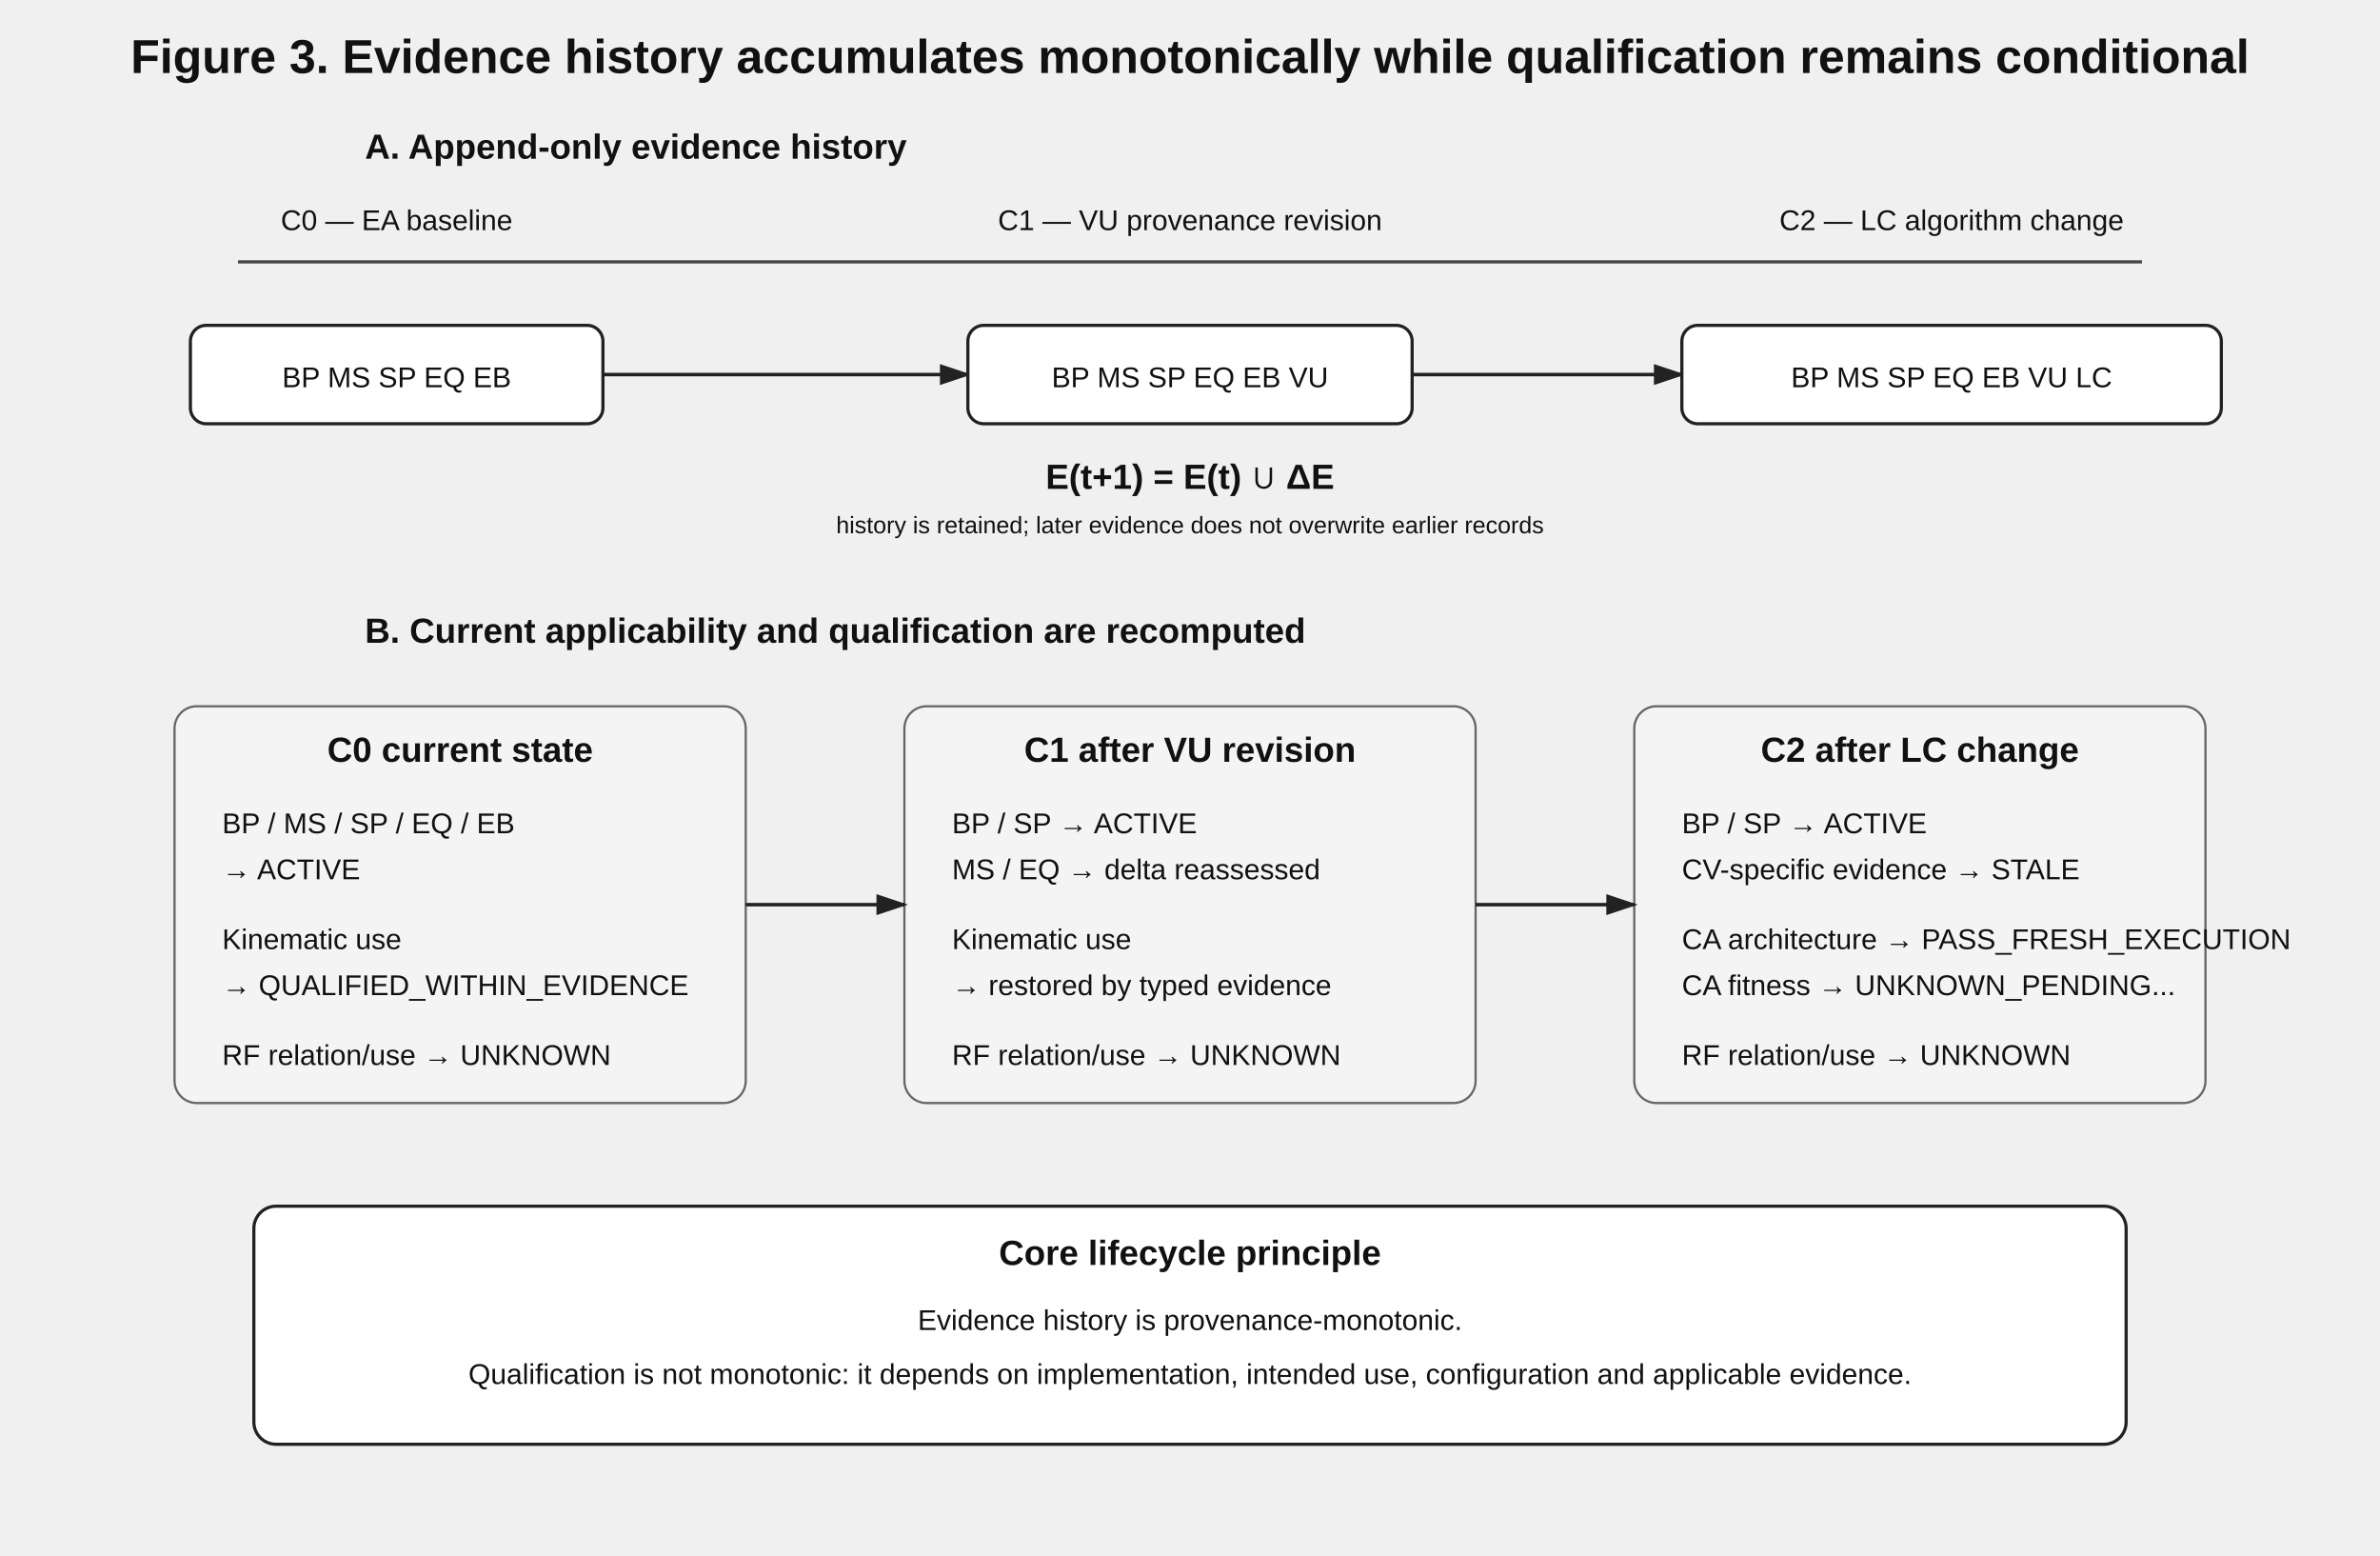
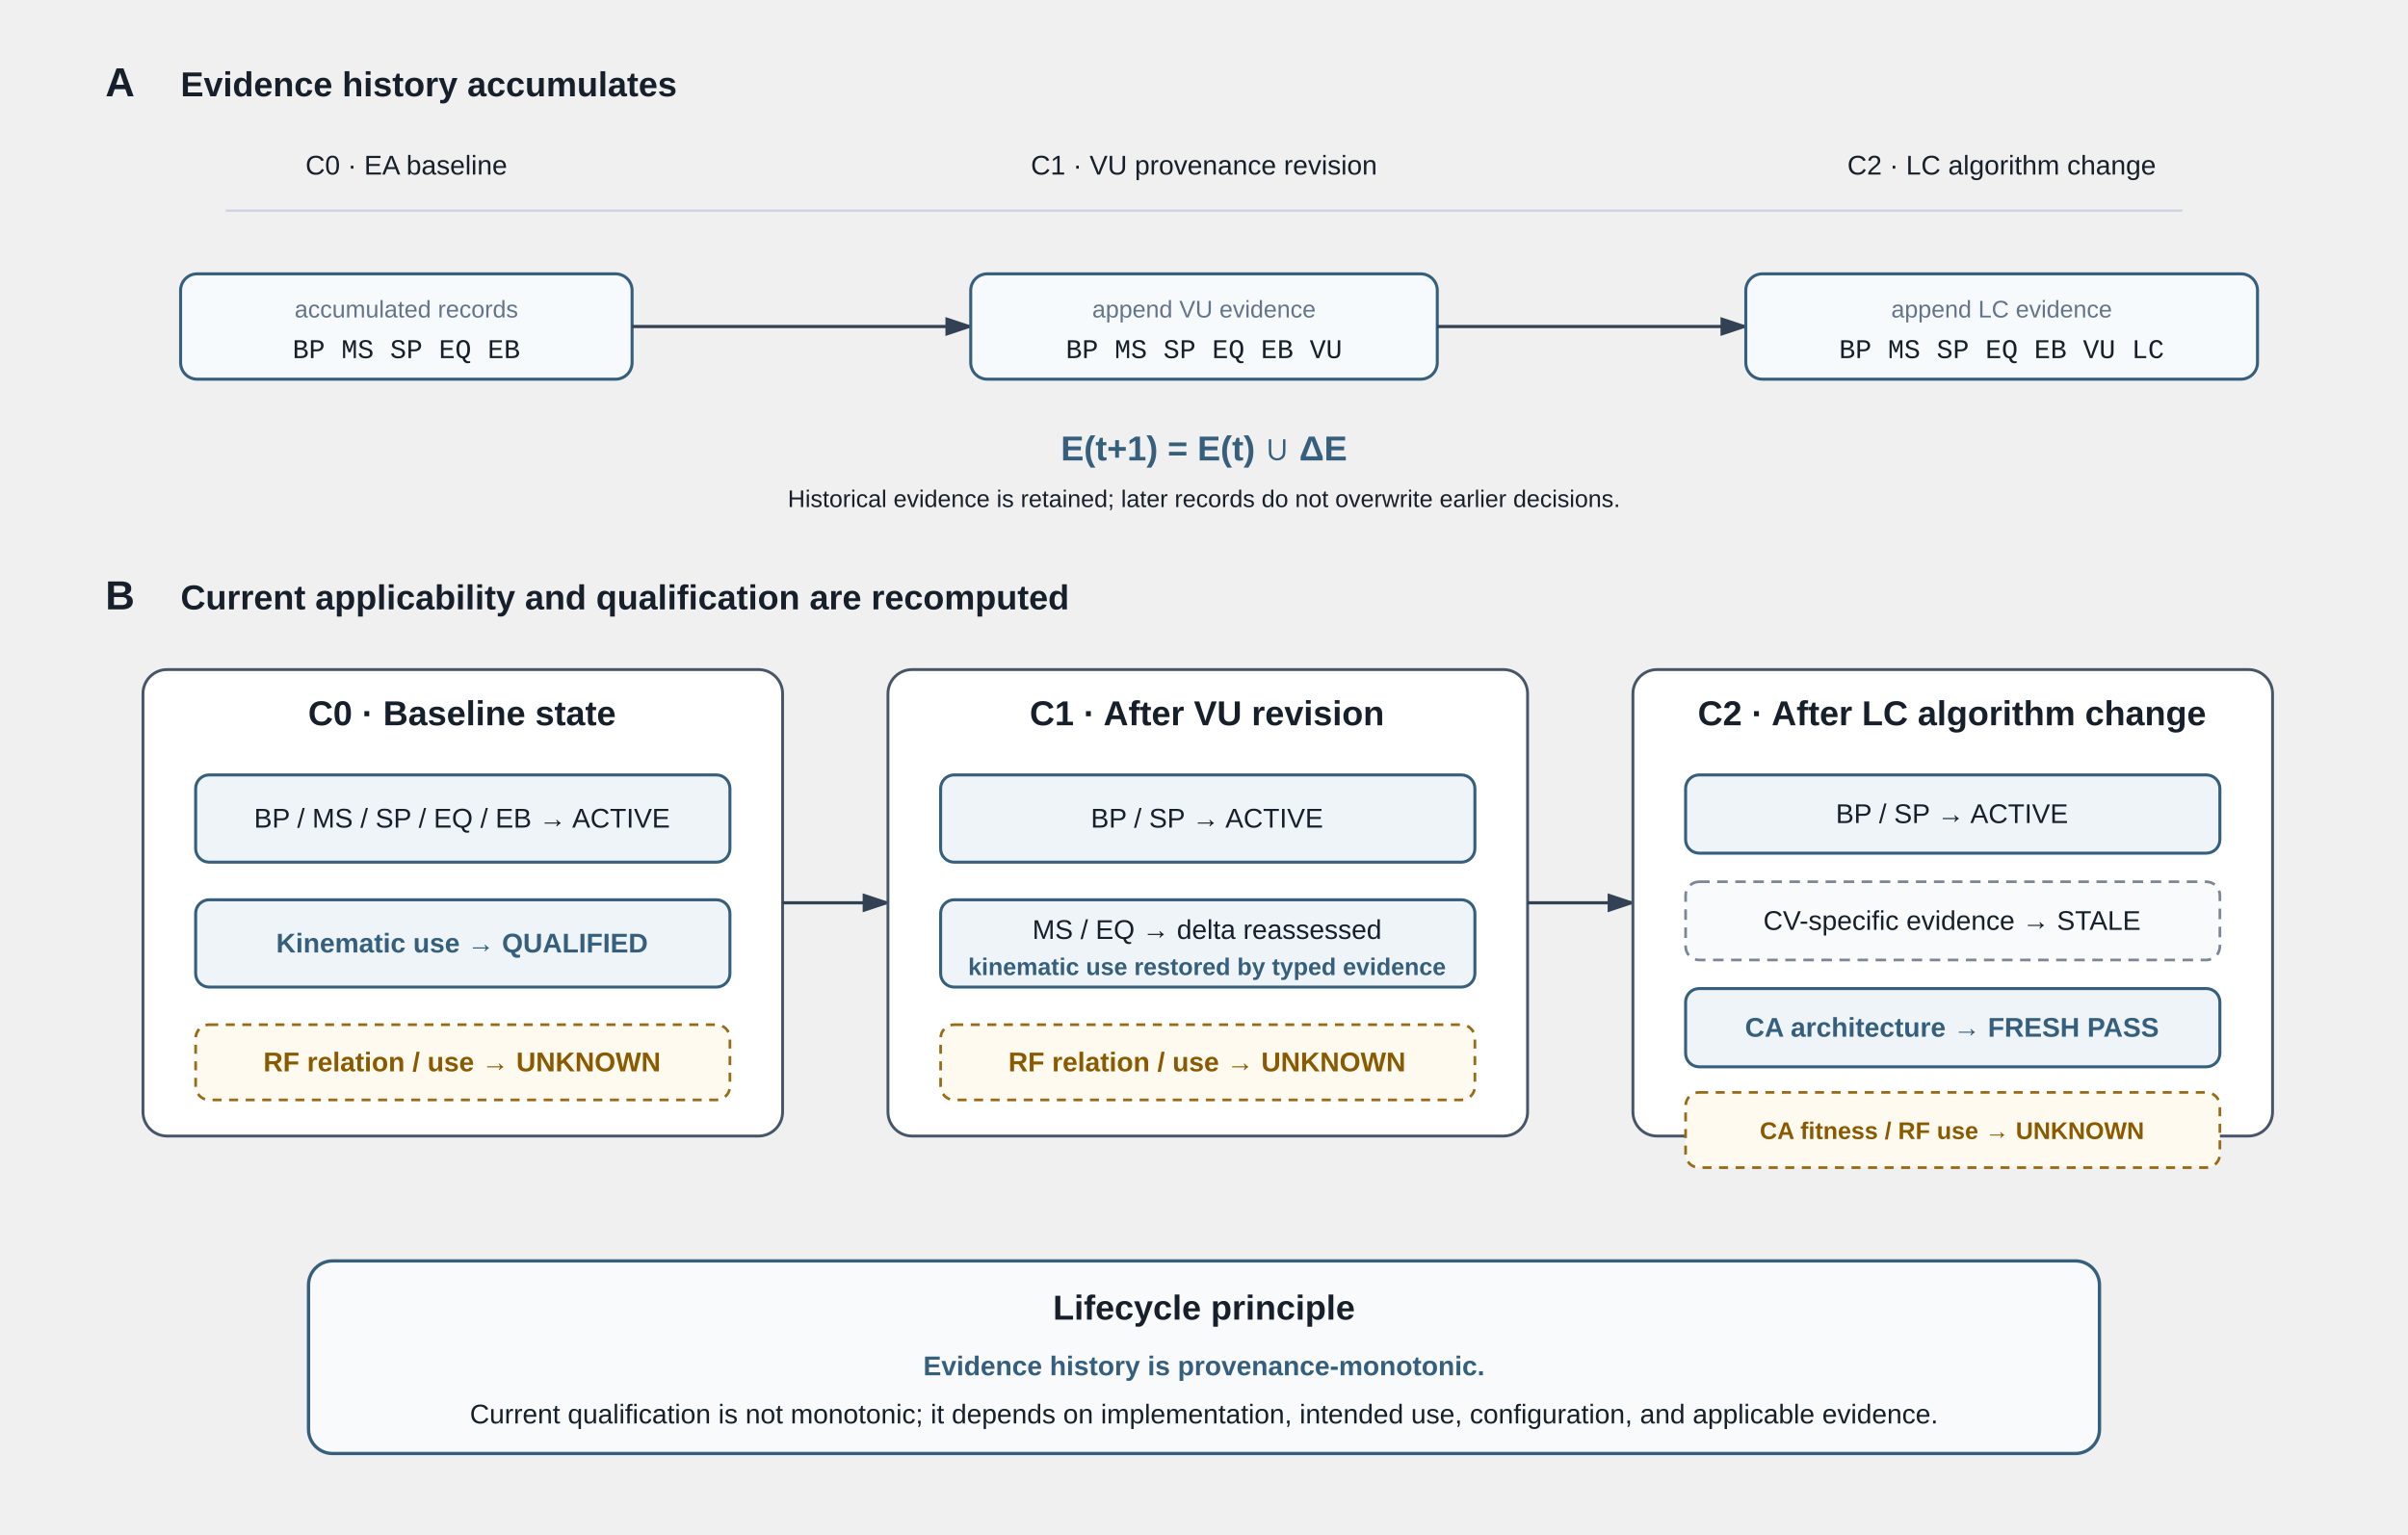
- <svg xmlns="http://www.w3.org/2000/svg" width="1500" height="980" viewBox="0 0 1500 980">
-   <style>text{font-family:Arial,Helvetica,sans-serif;fill:#111}.t{font-size:30px;font-weight:700}.h{font-size:22px;font-weight:700}.b{font-size:18px}.s{font-size:15px}.box{fill:#fff;stroke:#222;stroke-width:2}.soft{fill:#f4f4f4;stroke:#666;stroke-width:1.4}.stale{fill:#fff;stroke:#777;stroke-width:1.8;stroke-dasharray:7 5}.unk{fill:#fff;stroke:#111;stroke-width:2.2;stroke-dasharray:5 5}.arrow{stroke:#222;stroke-width:2.2;fill:none;marker-end:url(#a)}.line{stroke:#444;stroke-width:2;fill:none}</style>
+ <svg xmlns="http://www.w3.org/2000/svg" width="1600" height="1020" viewBox="0 0 1600 1020" role="img" aria-labelledby="title desc">
  <defs>
-     <marker id="a" markerWidth="10" markerHeight="10" refX="8" refY="3" orient="auto">
-       <path d="M0,0 L0,6 L9,3 z" fill="#222" />
+     <marker id="arrow" markerWidth="10" markerHeight="10" refX="8" refY="3" orient="auto">
+       <path d="M0,0 L0,6 L9,3 z" fill="#334155" />
    </marker>
+     <style>
+     text{font-family:Arial,Helvetica,sans-serif;fill:#17202a}.panel{font-size:27px;font-weight:700}.head{font-size:23px;font-weight:700}.body{font-size:18px}.small{font-size:16px}.mono{font-family:'Courier New',monospace;font-size:18px}.box{fill:#ffffff;stroke:#475569;stroke-width:1.9}.stage{fill:#f7fafc;stroke:#355f7c;stroke-width:2}.unknown{fill:#fffaf0;stroke:#9a6b16;stroke-width:1.8;stroke-dasharray:6 5}.stale{fill:#f8fafc;stroke:#7c8796;stroke-width:1.8;stroke-dasharray:7 5}.fresh{fill:#eef4f8;stroke:#355f7c;stroke-width:2}.arr{stroke:#334155;stroke-width:2.1;fill:none;marker-end:url(#arrow)}.line{stroke:#cbd5e1;stroke-width:1.5}.accent{fill:#355f7c;font-weight:700}.unk{fill:#8a5a00;font-weight:700}.muted{fill:#64748b}.principle{fill:#f8fafc;stroke:#355f7c;stroke-width:2.2}
+   </style>
  </defs>
-   <text x="750" y="46" text-anchor="middle" class="t">Figure 3. Evidence history accumulates monotonically while qualification remains conditional</text>
-   <text x="230" y="100" class="h">A. Append-only evidence history</text>
-   <line x1="150" y1="165" x2="1350" y2="165" class="line" />
-   <text x="250" y="145" text-anchor="middle" class="b">C0 — EA baseline</text>
-   <text x="750" y="145" text-anchor="middle" class="b">C1 — VU provenance revision</text>
-   <text x="1230" y="145" text-anchor="middle" class="b">C2 — LC algorithm change</text>
-   <rect x="120" y="205" width="260" height="62" rx="10" class="box" />
-   <text x="250" y="244" text-anchor="middle" class="b">BP  MS  SP  EQ  EB</text>
-   <path d="M380 236 L610 236" class="arrow" />
-   <rect x="610" y="205" width="280" height="62" rx="10" class="box" />
-   <text x="750" y="244" text-anchor="middle" class="b">BP  MS  SP  EQ  EB  VU</text>
-   <path d="M890 236 L1060 236" class="arrow" />
-   <rect x="1060" y="205" width="340" height="62" rx="10" class="box" />
-   <text x="1230" y="244" text-anchor="middle" class="b">BP  MS  SP  EQ  EB  VU  LC</text>
-   <text x="750" y="308" text-anchor="middle" class="h">E(t+1) = E(t) ∪ ΔE</text>
-   <text x="750" y="336" text-anchor="middle" class="s">history is retained; later evidence does not overwrite earlier records</text>
-   <text x="230" y="405" class="h">B. Current applicability and qualification are recomputed</text>
-   <rect x="110" y="445" width="360" height="250" rx="14" class="soft" />
-   <text x="290" y="480" text-anchor="middle" class="h">C0 current state</text>
-   <text x="140" y="525" class="b">BP / MS / SP / EQ / EB</text>
-   <text x="140" y="554" class="b">→ ACTIVE</text>
-   <text x="140" y="598" class="b">Kinematic use</text>
-   <text x="140" y="627" class="b">→ QUALIFIED_WITHIN_EVIDENCE</text>
-   <text x="140" y="671" class="b">RF relation/use → UNKNOWN</text>
-   <rect x="570" y="445" width="360" height="250" rx="14" class="soft" />
-   <text x="750" y="480" text-anchor="middle" class="h">C1 after VU revision</text>
-   <text x="600" y="525" class="b">BP / SP → ACTIVE</text>
-   <text x="600" y="554" class="b">MS / EQ → delta reassessed</text>
-   <text x="600" y="598" class="b">Kinematic use</text>
-   <text x="600" y="627" class="b">→ restored by typed evidence</text>
-   <text x="600" y="671" class="b">RF relation/use → UNKNOWN</text>
-   <rect x="1030" y="445" width="360" height="250" rx="14" class="soft" />
-   <text x="1210" y="480" text-anchor="middle" class="h">C2 after LC change</text>
-   <text x="1060" y="525" class="b">BP / SP → ACTIVE</text>
-   <text x="1060" y="554" class="b">CV-specific evidence → STALE</text>
-   <text x="1060" y="598" class="b">CA architecture → PASS_FRESH_EXECUTION</text>
-   <text x="1060" y="627" class="b">CA fitness → UNKNOWN_PENDING...</text>
-   <text x="1060" y="671" class="b">RF relation/use → UNKNOWN</text>
-   <path d="M470 570 L570 570" class="arrow" />
-   <path d="M930 570 L1030 570" class="arrow" />
-   <rect x="160" y="760" width="1180" height="150" rx="14" class="box" />
-   <text x="750" y="797" text-anchor="middle" class="h">Core lifecycle principle</text>
-   <text x="750" y="838" text-anchor="middle" class="b">Evidence history is provenance-monotonic.</text>
-   <text x="750" y="872" text-anchor="middle" class="b">Qualification is not monotonic: it depends on implementation, intended use, configuration and applicable evidence.</text>
+   <text x="70" y="64" class="panel">A</text>
+   <text x="120" y="64" class="head">Evidence history accumulates</text>
+   <line x1="150" y1="140" x2="1450" y2="140" class="line" />
+   <text x="270" y="116" text-anchor="middle" class="body">C0 · EA baseline</text>
+   <text x="800" y="116" text-anchor="middle" class="body">C1 · VU provenance revision</text>
+   <text x="1330" y="116" text-anchor="middle" class="body">C2 · LC algorithm change</text>
+   <rect x="120" y="182" width="300" height="70" rx="11" class="stage" />
+   <text x="270" y="211" text-anchor="middle" class="small muted">accumulated records</text>
+   <text x="270" y="238" text-anchor="middle" class="mono">BP MS SP EQ EB</text>
+   <path d="M420 217 L645 217" class="arr" />
+   <rect x="645" y="182" width="310" height="70" rx="11" class="stage" />
+   <text x="800" y="211" text-anchor="middle" class="small muted">append VU evidence</text>
+   <text x="800" y="238" text-anchor="middle" class="mono">BP MS SP EQ EB VU</text>
+   <path d="M955 217 L1160 217" class="arr" />
+   <rect x="1160" y="182" width="340" height="70" rx="11" class="stage" />
+   <text x="1330" y="211" text-anchor="middle" class="small muted">append LC evidence</text>
+   <text x="1330" y="238" text-anchor="middle" class="mono">BP MS SP EQ EB VU LC</text>
+   <text x="800" y="306" text-anchor="middle" class="head accent">E(t+1) = E(t) ∪ ΔE</text>
+   <text x="800" y="337" text-anchor="middle" class="small">Historical evidence is retained; later records do not overwrite earlier decisions.</text>
+   <text x="70" y="405" class="panel">B</text>
+   <text x="120" y="405" class="head">Current applicability and qualification are recomputed</text>
+   <rect x="95" y="445" width="425" height="310" rx="16" class="box" />
+   <text x="307" y="482" text-anchor="middle" class="head">C0 · Baseline state</text>
+   <rect x="130" y="515" width="355" height="58" rx="9" class="fresh" />
+   <text x="307" y="550" text-anchor="middle" class="body">BP / MS / SP / EQ / EB → ACTIVE</text>
+   <rect x="130" y="598" width="355" height="58" rx="9" class="fresh" />
+   <text x="307" y="633" text-anchor="middle" class="body accent">Kinematic use → QUALIFIED</text>
+   <rect x="130" y="681" width="355" height="50" rx="9" class="unknown" />
+   <text x="307" y="712" text-anchor="middle" class="body unk">RF relation / use → UNKNOWN</text>
+   <path d="M520 600 L590 600" class="arr" />
+   <rect x="590" y="445" width="425" height="310" rx="16" class="box" />
+   <text x="802" y="482" text-anchor="middle" class="head">C1 · After VU revision</text>
+   <rect x="625" y="515" width="355" height="58" rx="9" class="fresh" />
+   <text x="802" y="550" text-anchor="middle" class="body">BP / SP → ACTIVE</text>
+   <rect x="625" y="598" width="355" height="58" rx="9" class="fresh" />
+   <text x="802" y="624" text-anchor="middle" class="body">MS / EQ → delta reassessed</text>
+   <text x="802" y="648" text-anchor="middle" class="small accent">kinematic use restored by typed evidence</text>
+   <rect x="625" y="681" width="355" height="50" rx="9" class="unknown" />
+   <text x="802" y="712" text-anchor="middle" class="body unk">RF relation / use → UNKNOWN</text>
+   <path d="M1015 600 L1085 600" class="arr" />
+   <rect x="1085" y="445" width="425" height="310" rx="16" class="box" />
+   <text x="1297" y="482" text-anchor="middle" class="head">C2 · After LC algorithm change</text>
+   <rect x="1120" y="515" width="355" height="52" rx="9" class="fresh" />
+   <text x="1297" y="547" text-anchor="middle" class="body">BP / SP → ACTIVE</text>
+   <rect x="1120" y="586" width="355" height="52" rx="9" class="stale" />
+   <text x="1297" y="618" text-anchor="middle" class="body">CV-specific evidence → STALE</text>
+   <rect x="1120" y="657" width="355" height="52" rx="9" class="fresh" />
+   <text x="1297" y="689" text-anchor="middle" class="body accent">CA architecture → FRESH PASS</text>
+   <rect x="1120" y="726" width="355" height="50" rx="9" class="unknown" />
+   <text x="1297" y="757" text-anchor="middle" class="small unk">CA fitness / RF use → UNKNOWN</text>
+   <rect x="205" y="838" width="1190" height="128" rx="16" class="principle" />
+   <text x="800" y="877" text-anchor="middle" class="head">Lifecycle principle</text>
+   <text x="800" y="914" text-anchor="middle" class="body accent">Evidence history is provenance-monotonic.</text>
+   <text x="800" y="946" text-anchor="middle" class="body">Current qualification is not monotonic; it depends on implementation, intended use, configuration, and applicable evidence.</text>
</svg>
